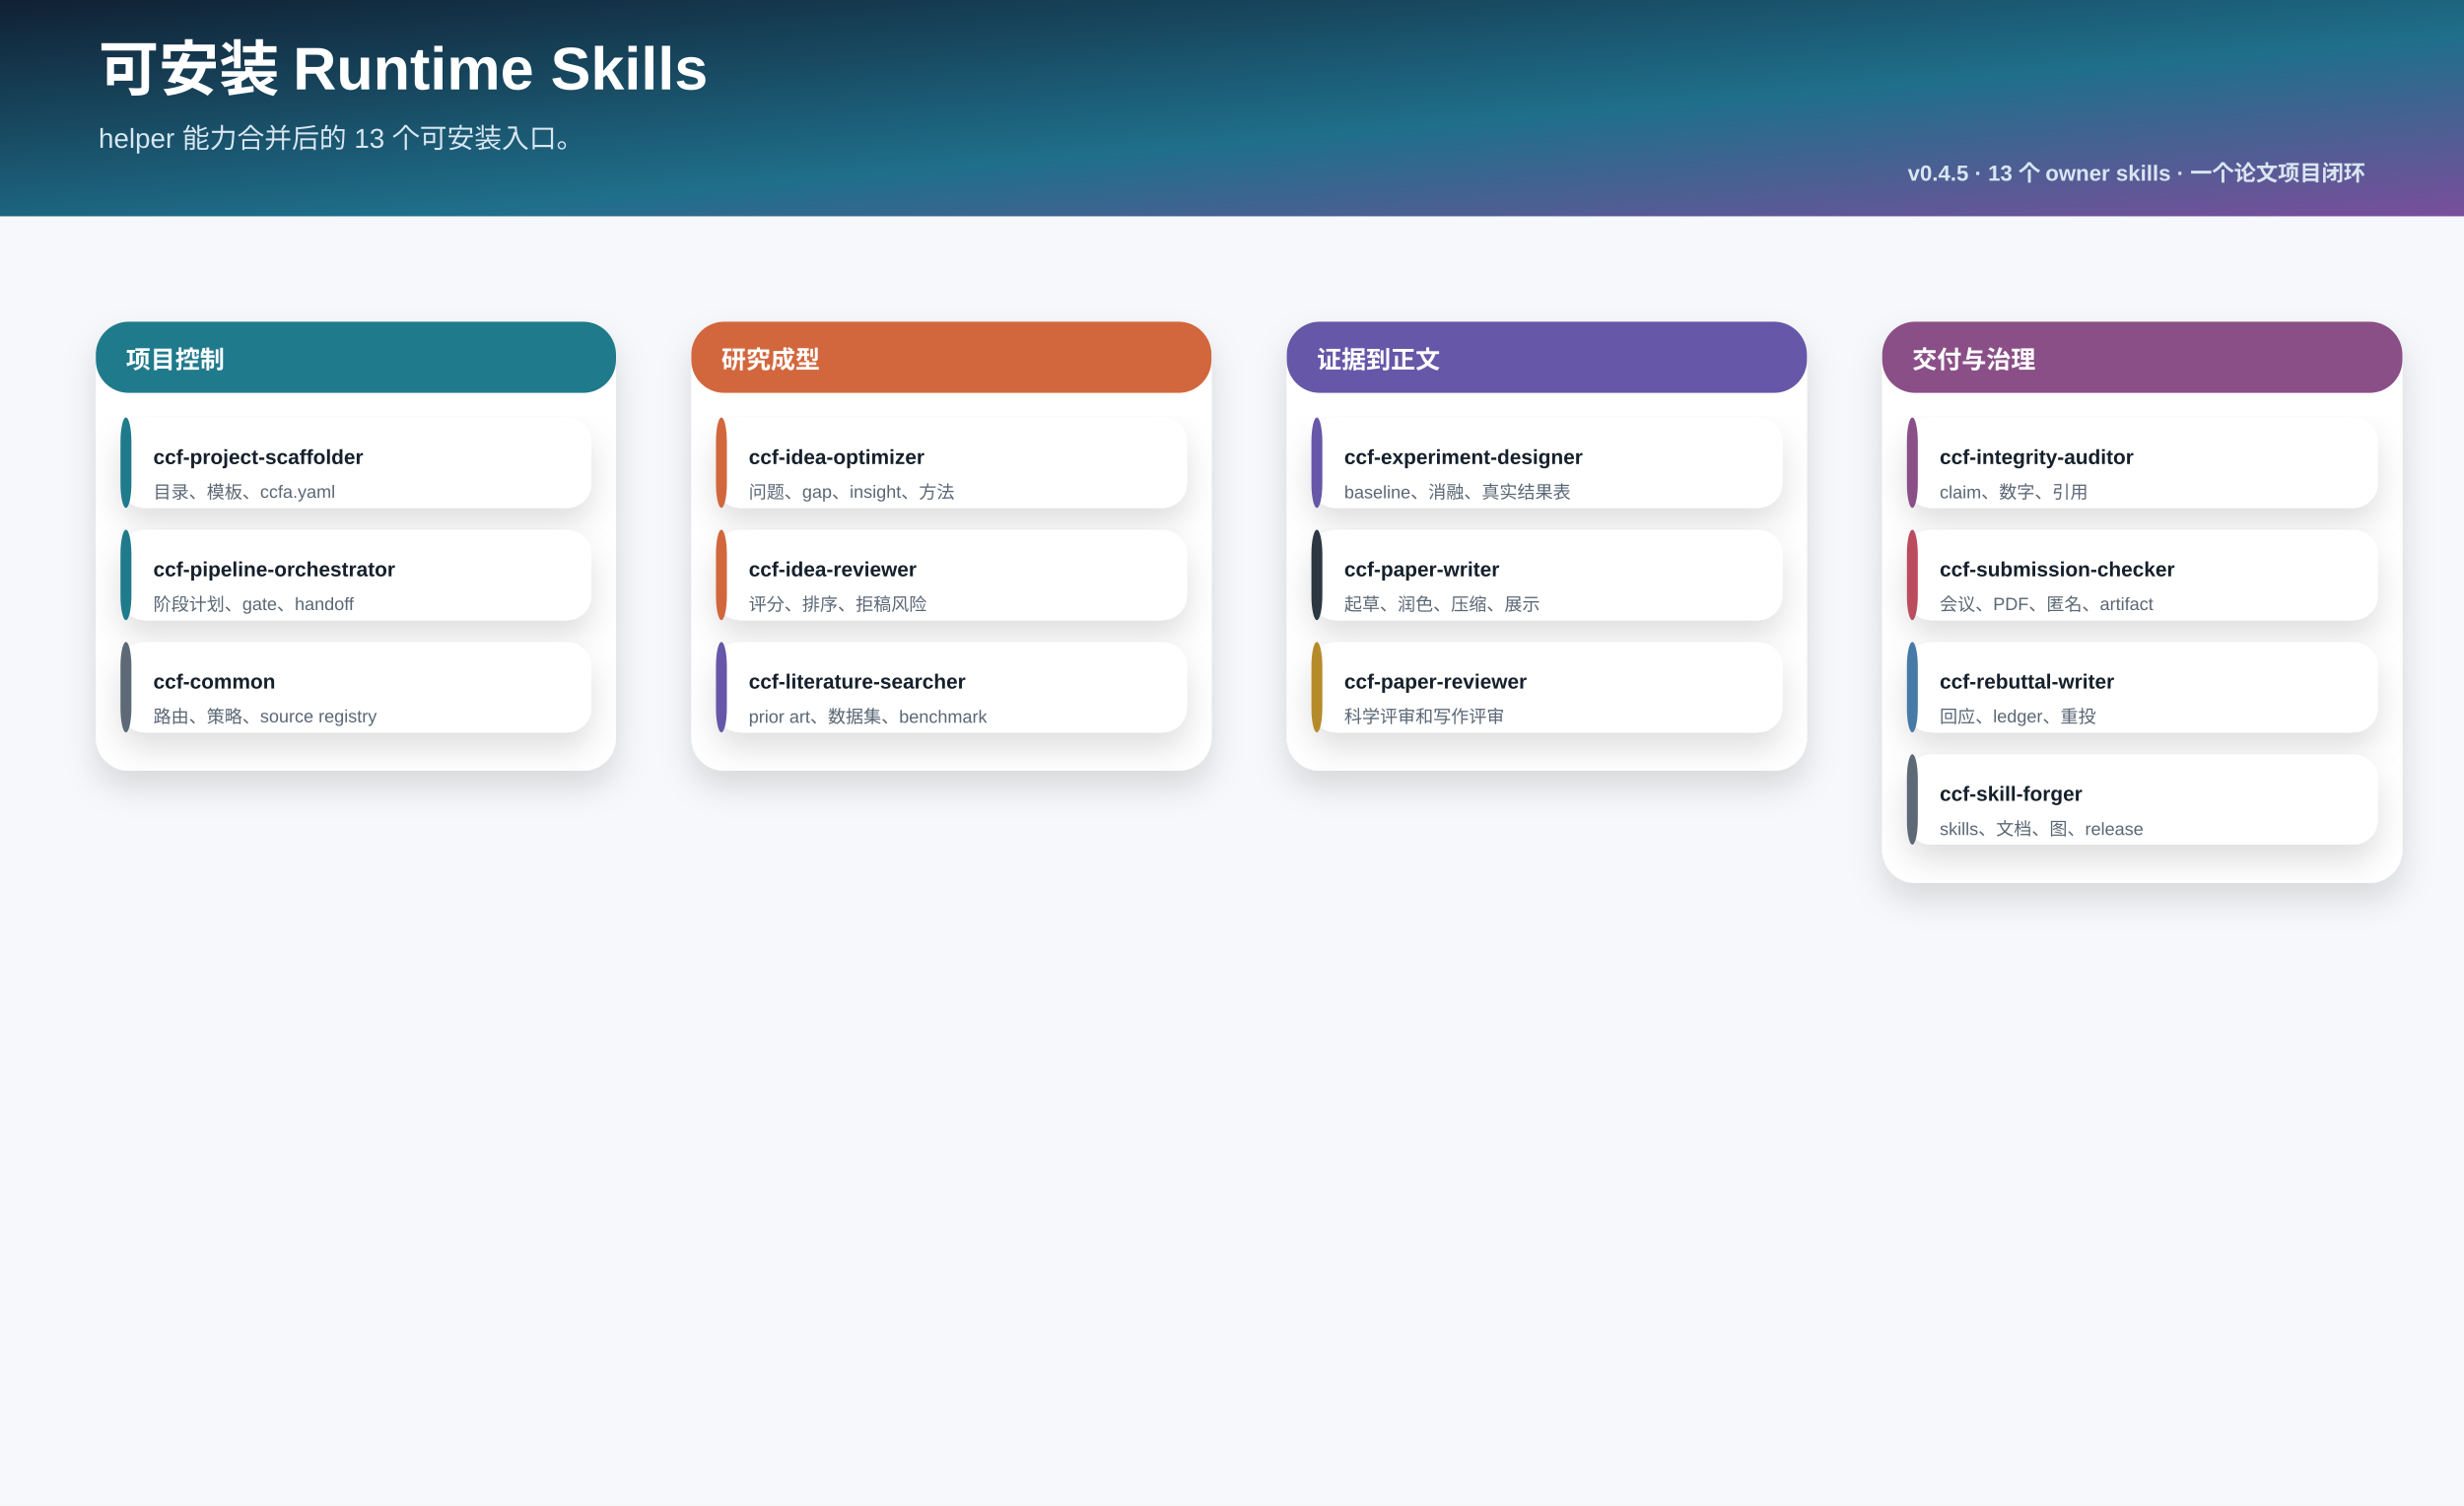
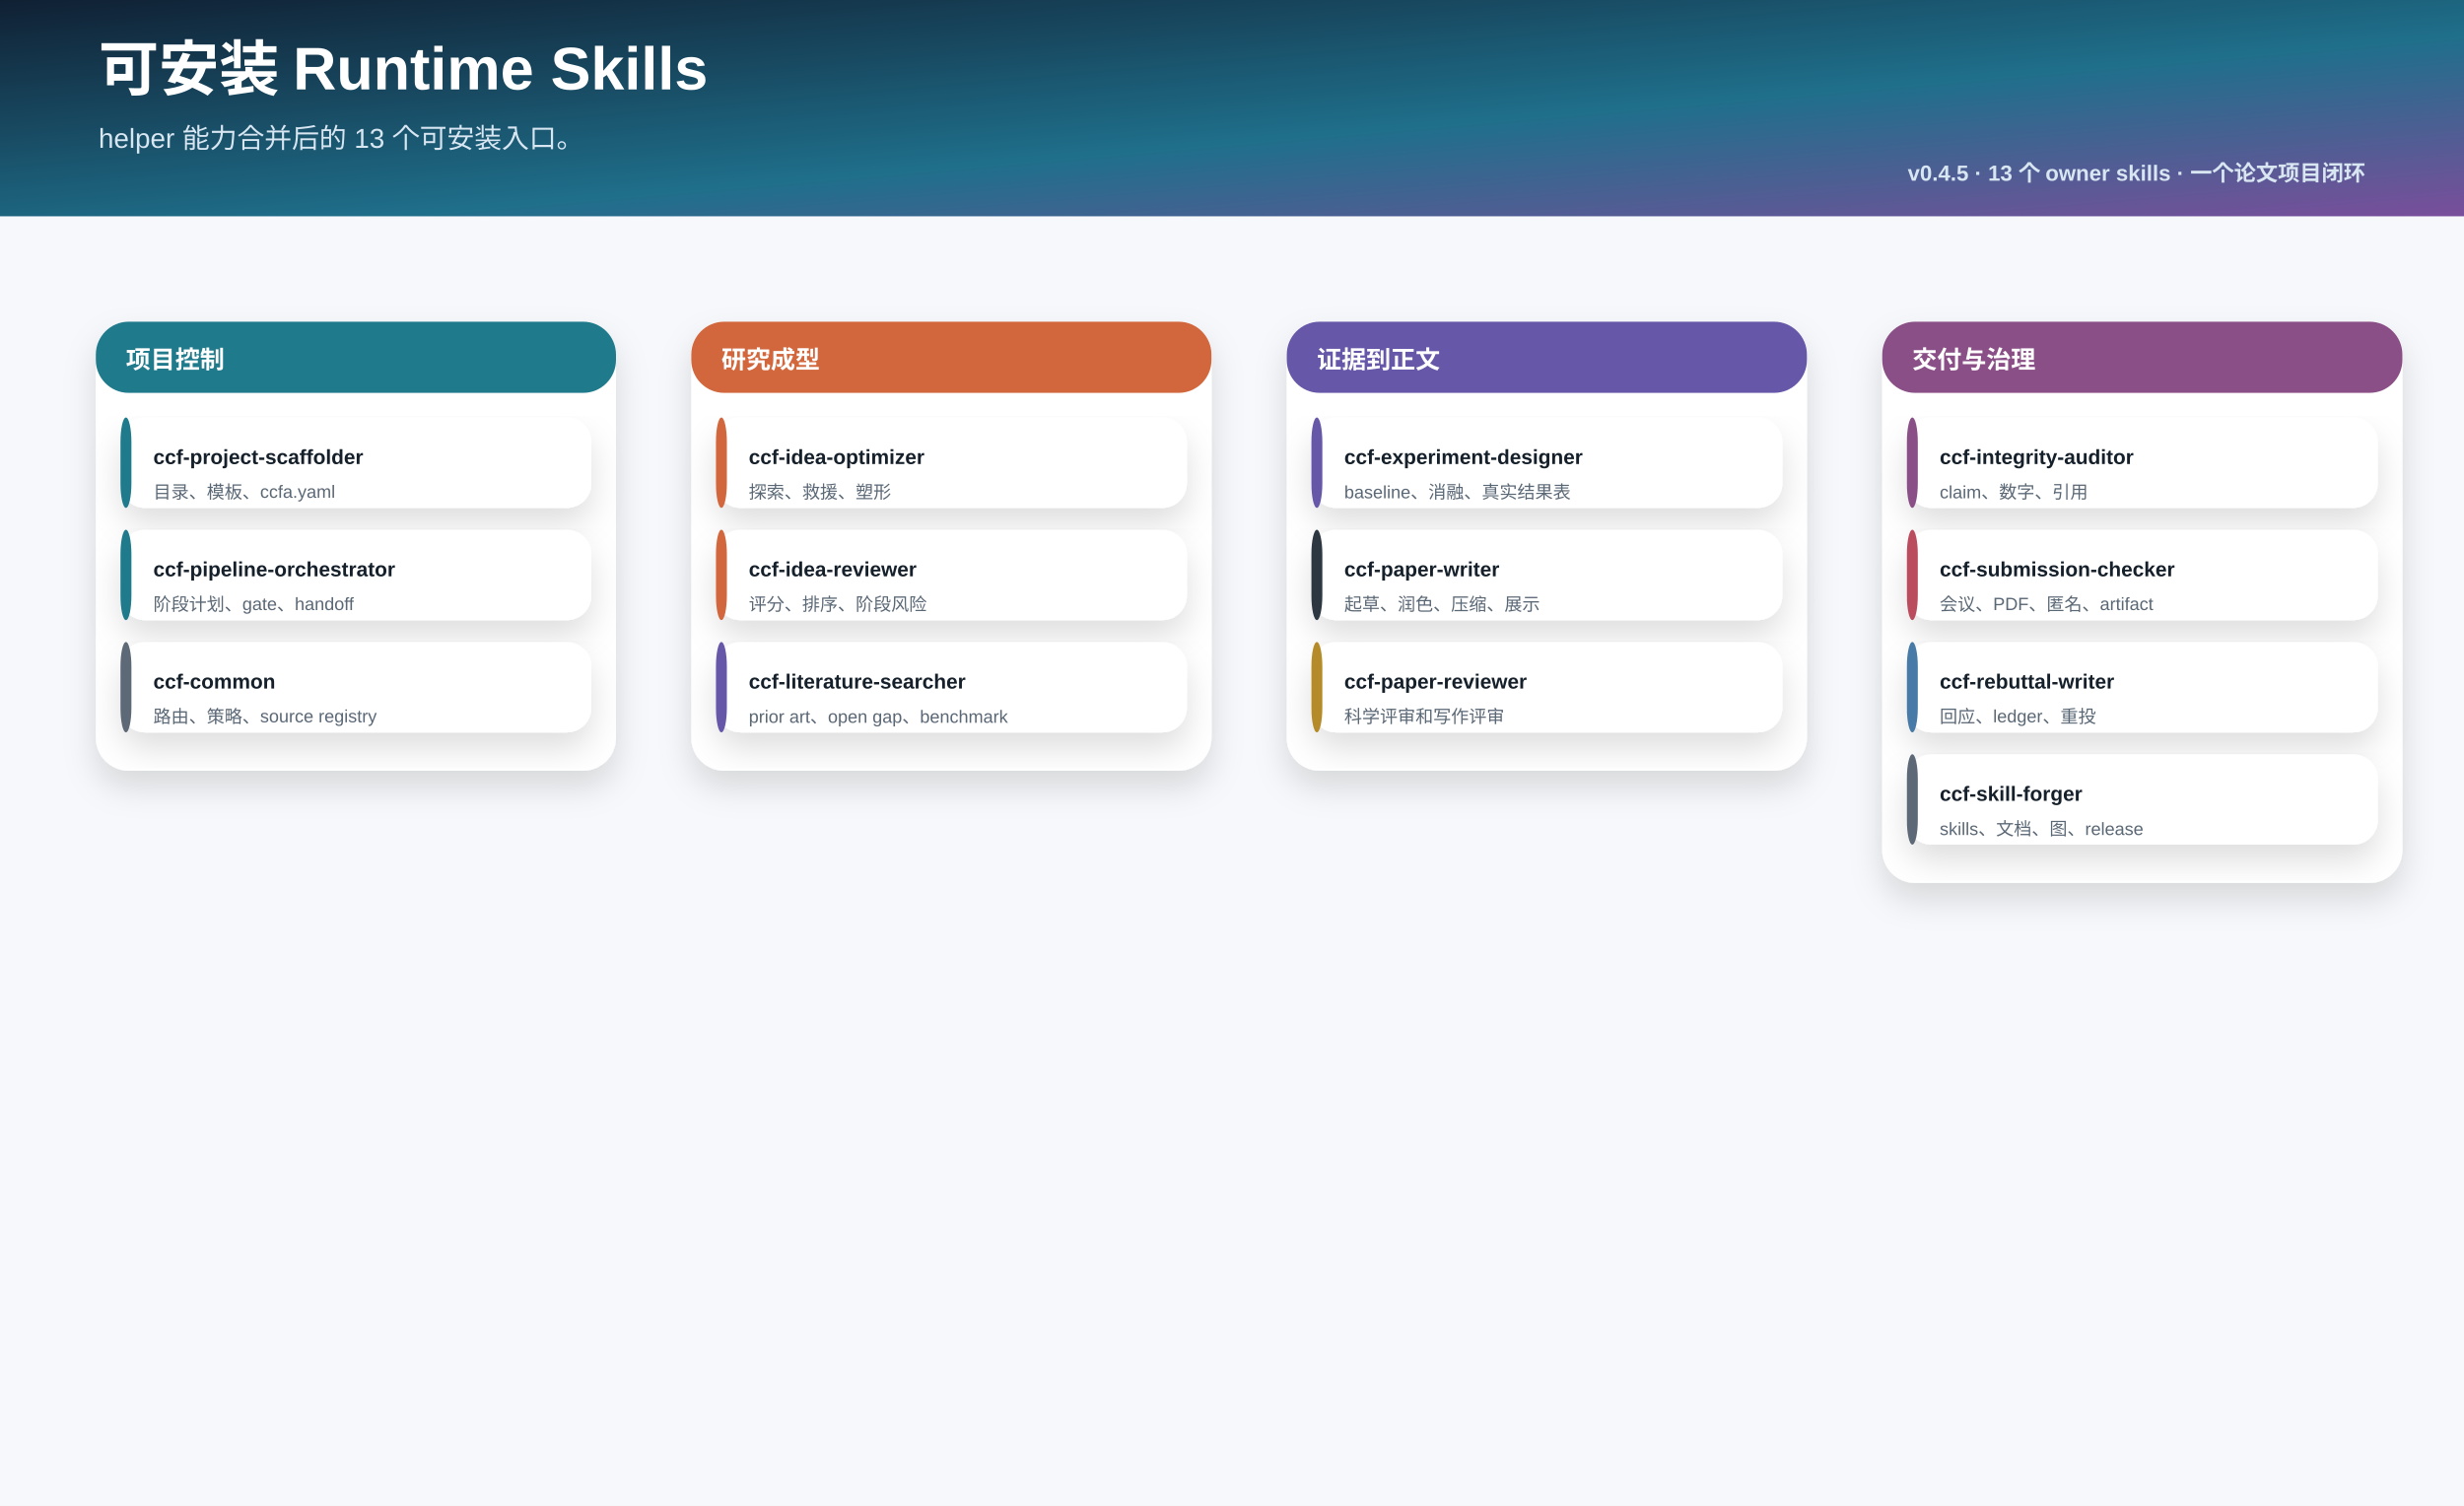
<svg xmlns="http://www.w3.org/2000/svg" width="1800" height="1100" viewBox="0 0 1800 1100">
  <defs>
    <linearGradient id="header" x1="0" y1="0" x2="1" y2="1">
      <stop offset="0" stop-color="#102033" />
      <stop offset="0.58" stop-color="#1F6F8B" />
      <stop offset="1" stop-color="#7A4E9B" />
    </linearGradient>
    <filter id="shadow" x="-20%" y="-20%" width="140%" height="160%">
      <feDropShadow dx="0" dy="12" stdDeviation="12" flood-color="#0B1826" flood-opacity="0.13" />
    </filter>
    <marker id="arrow" markerWidth="13" markerHeight="13" refX="11" refY="6.5" orient="auto">
      <path d="M2,2 L11,6.5 L2,11 Z" fill="#7B8794" />
    </marker>
  </defs>
  <style>text{font-family:Microsoft YaHei, Segoe UI, Arial, sans-serif;dominant-baseline:auto} .mono{font-family:Consolas,Menlo,monospace}</style>
  <rect x="0" y="0" width="1800" height="1100" rx="0" fill="#F6F8FB" stroke="none" stroke-width="2" />
  <rect x="0" y="0" width="1800" height="158" rx="0" fill="url(#header)" stroke="none" stroke-width="2" />
  <text x="72" y="66" font-size="44" font-weight="850" fill="#FFFFFF" text-anchor="start">可安装 Runtime Skills</text>
  <text x="72" y="108" font-size="20" font-weight="500" fill="#D8E6F2" text-anchor="start">helper 能力合并后的 13 个可安装入口。</text>
  <text x="1728" y="132" font-size="16" font-weight="650" fill="#D8E6F2" text-anchor="end">v0.4.5 · 13 个 owner skills · 一个论文项目闭环</text>
  <rect x="70" y="235" width="380" height="328" rx="24" fill="#FFFFFF" stroke="none" stroke-width="2" filter="url(#shadow)" />
  <rect x="70" y="235" width="380" height="52" rx="24" fill="#1F7A8C" stroke="none" stroke-width="2" />
  <text x="92" y="269" font-size="18" font-weight="820" fill="#FFFFFF" text-anchor="start">项目控制</text>
  <rect x="88" y="305" width="344" height="66" rx="18" fill="#FFFFFF" stroke="none" stroke-width="2" filter="url(#shadow)" />
  <rect x="88" y="305" width="8" height="66" rx="18" fill="#1F7A8C" stroke="none" stroke-width="2" />
  <text x="112" y="339" font-size="15" font-weight="820" fill="#15202B" text-anchor="start">ccf-project-scaffolder</text>
  <text x="112" y="364" font-size="13" font-weight="520" fill="#5A6775" text-anchor="start">目录、模板、ccfa.yaml</text>
  <rect x="88" y="387" width="344" height="66" rx="18" fill="#FFFFFF" stroke="none" stroke-width="2" filter="url(#shadow)" />
  <rect x="88" y="387" width="8" height="66" rx="18" fill="#1F7A8C" stroke="none" stroke-width="2" />
  <text x="112" y="421" font-size="15" font-weight="820" fill="#15202B" text-anchor="start">ccf-pipeline-orchestrator</text>
  <text x="112" y="446" font-size="13" font-weight="520" fill="#5A6775" text-anchor="start">阶段计划、gate、handoff</text>
  <rect x="88" y="469" width="344" height="66" rx="18" fill="#FFFFFF" stroke="none" stroke-width="2" filter="url(#shadow)" />
  <rect x="88" y="469" width="8" height="66" rx="18" fill="#5D6977" stroke="none" stroke-width="2" />
  <text x="112" y="503" font-size="15" font-weight="820" fill="#15202B" text-anchor="start">ccf-common</text>
  <text x="112" y="528" font-size="13" font-weight="520" fill="#5A6775" text-anchor="start">路由、策略、source registry</text>
  <rect x="505" y="235" width="380" height="328" rx="24" fill="#FFFFFF" stroke="none" stroke-width="2" filter="url(#shadow)" />
  <rect x="505" y="235" width="380" height="52" rx="24" fill="#D2673D" stroke="none" stroke-width="2" />
  <text x="527" y="269" font-size="18" font-weight="820" fill="#FFFFFF" text-anchor="start">研究成型</text>
  <rect x="523" y="305" width="344" height="66" rx="18" fill="#FFFFFF" stroke="none" stroke-width="2" filter="url(#shadow)" />
  <rect x="523" y="305" width="8" height="66" rx="18" fill="#D2673D" stroke="none" stroke-width="2" />
  <text x="547" y="339" font-size="15" font-weight="820" fill="#15202B" text-anchor="start">ccf-idea-optimizer</text>
-   <text x="547" y="364" font-size="13" font-weight="520" fill="#5A6775" text-anchor="start">问题、gap、insight、方法</text>
+   <text x="547" y="364" font-size="13" font-weight="520" fill="#5A6775" text-anchor="start">探索、救援、塑形</text>
  <rect x="523" y="387" width="344" height="66" rx="18" fill="#FFFFFF" stroke="none" stroke-width="2" filter="url(#shadow)" />
  <rect x="523" y="387" width="8" height="66" rx="18" fill="#D2673D" stroke="none" stroke-width="2" />
  <text x="547" y="421" font-size="15" font-weight="820" fill="#15202B" text-anchor="start">ccf-idea-reviewer</text>
-   <text x="547" y="446" font-size="13" font-weight="520" fill="#5A6775" text-anchor="start">评分、排序、拒稿风险</text>
+   <text x="547" y="446" font-size="13" font-weight="520" fill="#5A6775" text-anchor="start">评分、排序、阶段风险</text>
  <rect x="523" y="469" width="344" height="66" rx="18" fill="#FFFFFF" stroke="none" stroke-width="2" filter="url(#shadow)" />
  <rect x="523" y="469" width="8" height="66" rx="18" fill="#6657A8" stroke="none" stroke-width="2" />
  <text x="547" y="503" font-size="15" font-weight="820" fill="#15202B" text-anchor="start">ccf-literature-searcher</text>
-   <text x="547" y="528" font-size="13" font-weight="520" fill="#5A6775" text-anchor="start">prior art、数据集、benchmark</text>
+   <text x="547" y="528" font-size="13" font-weight="520" fill="#5A6775" text-anchor="start">prior art、open gap、benchmark</text>
  <rect x="940" y="235" width="380" height="328" rx="24" fill="#FFFFFF" stroke="none" stroke-width="2" filter="url(#shadow)" />
  <rect x="940" y="235" width="380" height="52" rx="24" fill="#6657A8" stroke="none" stroke-width="2" />
  <text x="962" y="269" font-size="18" font-weight="820" fill="#FFFFFF" text-anchor="start">证据到正文</text>
  <rect x="958" y="305" width="344" height="66" rx="18" fill="#FFFFFF" stroke="none" stroke-width="2" filter="url(#shadow)" />
  <rect x="958" y="305" width="8" height="66" rx="18" fill="#6657A8" stroke="none" stroke-width="2" />
  <text x="982" y="339" font-size="15" font-weight="820" fill="#15202B" text-anchor="start">ccf-experiment-designer</text>
  <text x="982" y="364" font-size="13" font-weight="520" fill="#5A6775" text-anchor="start">baseline、消融、真实结果表</text>
  <rect x="958" y="387" width="344" height="66" rx="18" fill="#FFFFFF" stroke="none" stroke-width="2" filter="url(#shadow)" />
  <rect x="958" y="387" width="8" height="66" rx="18" fill="#2D3742" stroke="none" stroke-width="2" />
  <text x="982" y="421" font-size="15" font-weight="820" fill="#15202B" text-anchor="start">ccf-paper-writer</text>
  <text x="982" y="446" font-size="13" font-weight="520" fill="#5A6775" text-anchor="start">起草、润色、压缩、展示</text>
  <rect x="958" y="469" width="344" height="66" rx="18" fill="#FFFFFF" stroke="none" stroke-width="2" filter="url(#shadow)" />
  <rect x="958" y="469" width="8" height="66" rx="18" fill="#B58B2A" stroke="none" stroke-width="2" />
  <text x="982" y="503" font-size="15" font-weight="820" fill="#15202B" text-anchor="start">ccf-paper-reviewer</text>
  <text x="982" y="528" font-size="13" font-weight="520" fill="#5A6775" text-anchor="start">科学评审和写作评审</text>
  <rect x="1375" y="235" width="380" height="410" rx="24" fill="#FFFFFF" stroke="none" stroke-width="2" filter="url(#shadow)" />
  <rect x="1375" y="235" width="380" height="52" rx="24" fill="#8A4F86" stroke="none" stroke-width="2" />
  <text x="1397" y="269" font-size="18" font-weight="820" fill="#FFFFFF" text-anchor="start">交付与治理</text>
  <rect x="1393" y="305" width="344" height="66" rx="18" fill="#FFFFFF" stroke="none" stroke-width="2" filter="url(#shadow)" />
  <rect x="1393" y="305" width="8" height="66" rx="18" fill="#8A4F86" stroke="none" stroke-width="2" />
  <text x="1417" y="339" font-size="15" font-weight="820" fill="#15202B" text-anchor="start">ccf-integrity-auditor</text>
  <text x="1417" y="364" font-size="13" font-weight="520" fill="#5A6775" text-anchor="start">claim、数字、引用</text>
  <rect x="1393" y="387" width="344" height="66" rx="18" fill="#FFFFFF" stroke="none" stroke-width="2" filter="url(#shadow)" />
  <rect x="1393" y="387" width="8" height="66" rx="18" fill="#BA4C5E" stroke="none" stroke-width="2" />
  <text x="1417" y="421" font-size="15" font-weight="820" fill="#15202B" text-anchor="start">ccf-submission-checker</text>
  <text x="1417" y="446" font-size="13" font-weight="520" fill="#5A6775" text-anchor="start">会议、PDF、匿名、artifact</text>
  <rect x="1393" y="469" width="344" height="66" rx="18" fill="#FFFFFF" stroke="none" stroke-width="2" filter="url(#shadow)" />
  <rect x="1393" y="469" width="8" height="66" rx="18" fill="#477AA6" stroke="none" stroke-width="2" />
  <text x="1417" y="503" font-size="15" font-weight="820" fill="#15202B" text-anchor="start">ccf-rebuttal-writer</text>
  <text x="1417" y="528" font-size="13" font-weight="520" fill="#5A6775" text-anchor="start">回应、ledger、重投</text>
  <rect x="1393" y="551" width="344" height="66" rx="18" fill="#FFFFFF" stroke="none" stroke-width="2" filter="url(#shadow)" />
  <rect x="1393" y="551" width="8" height="66" rx="18" fill="#5D6977" stroke="none" stroke-width="2" />
  <text x="1417" y="585" font-size="15" font-weight="820" fill="#15202B" text-anchor="start">ccf-skill-forger</text>
  <text x="1417" y="610" font-size="13" font-weight="520" fill="#5A6775" text-anchor="start">skills、文档、图、release</text>
</svg>
